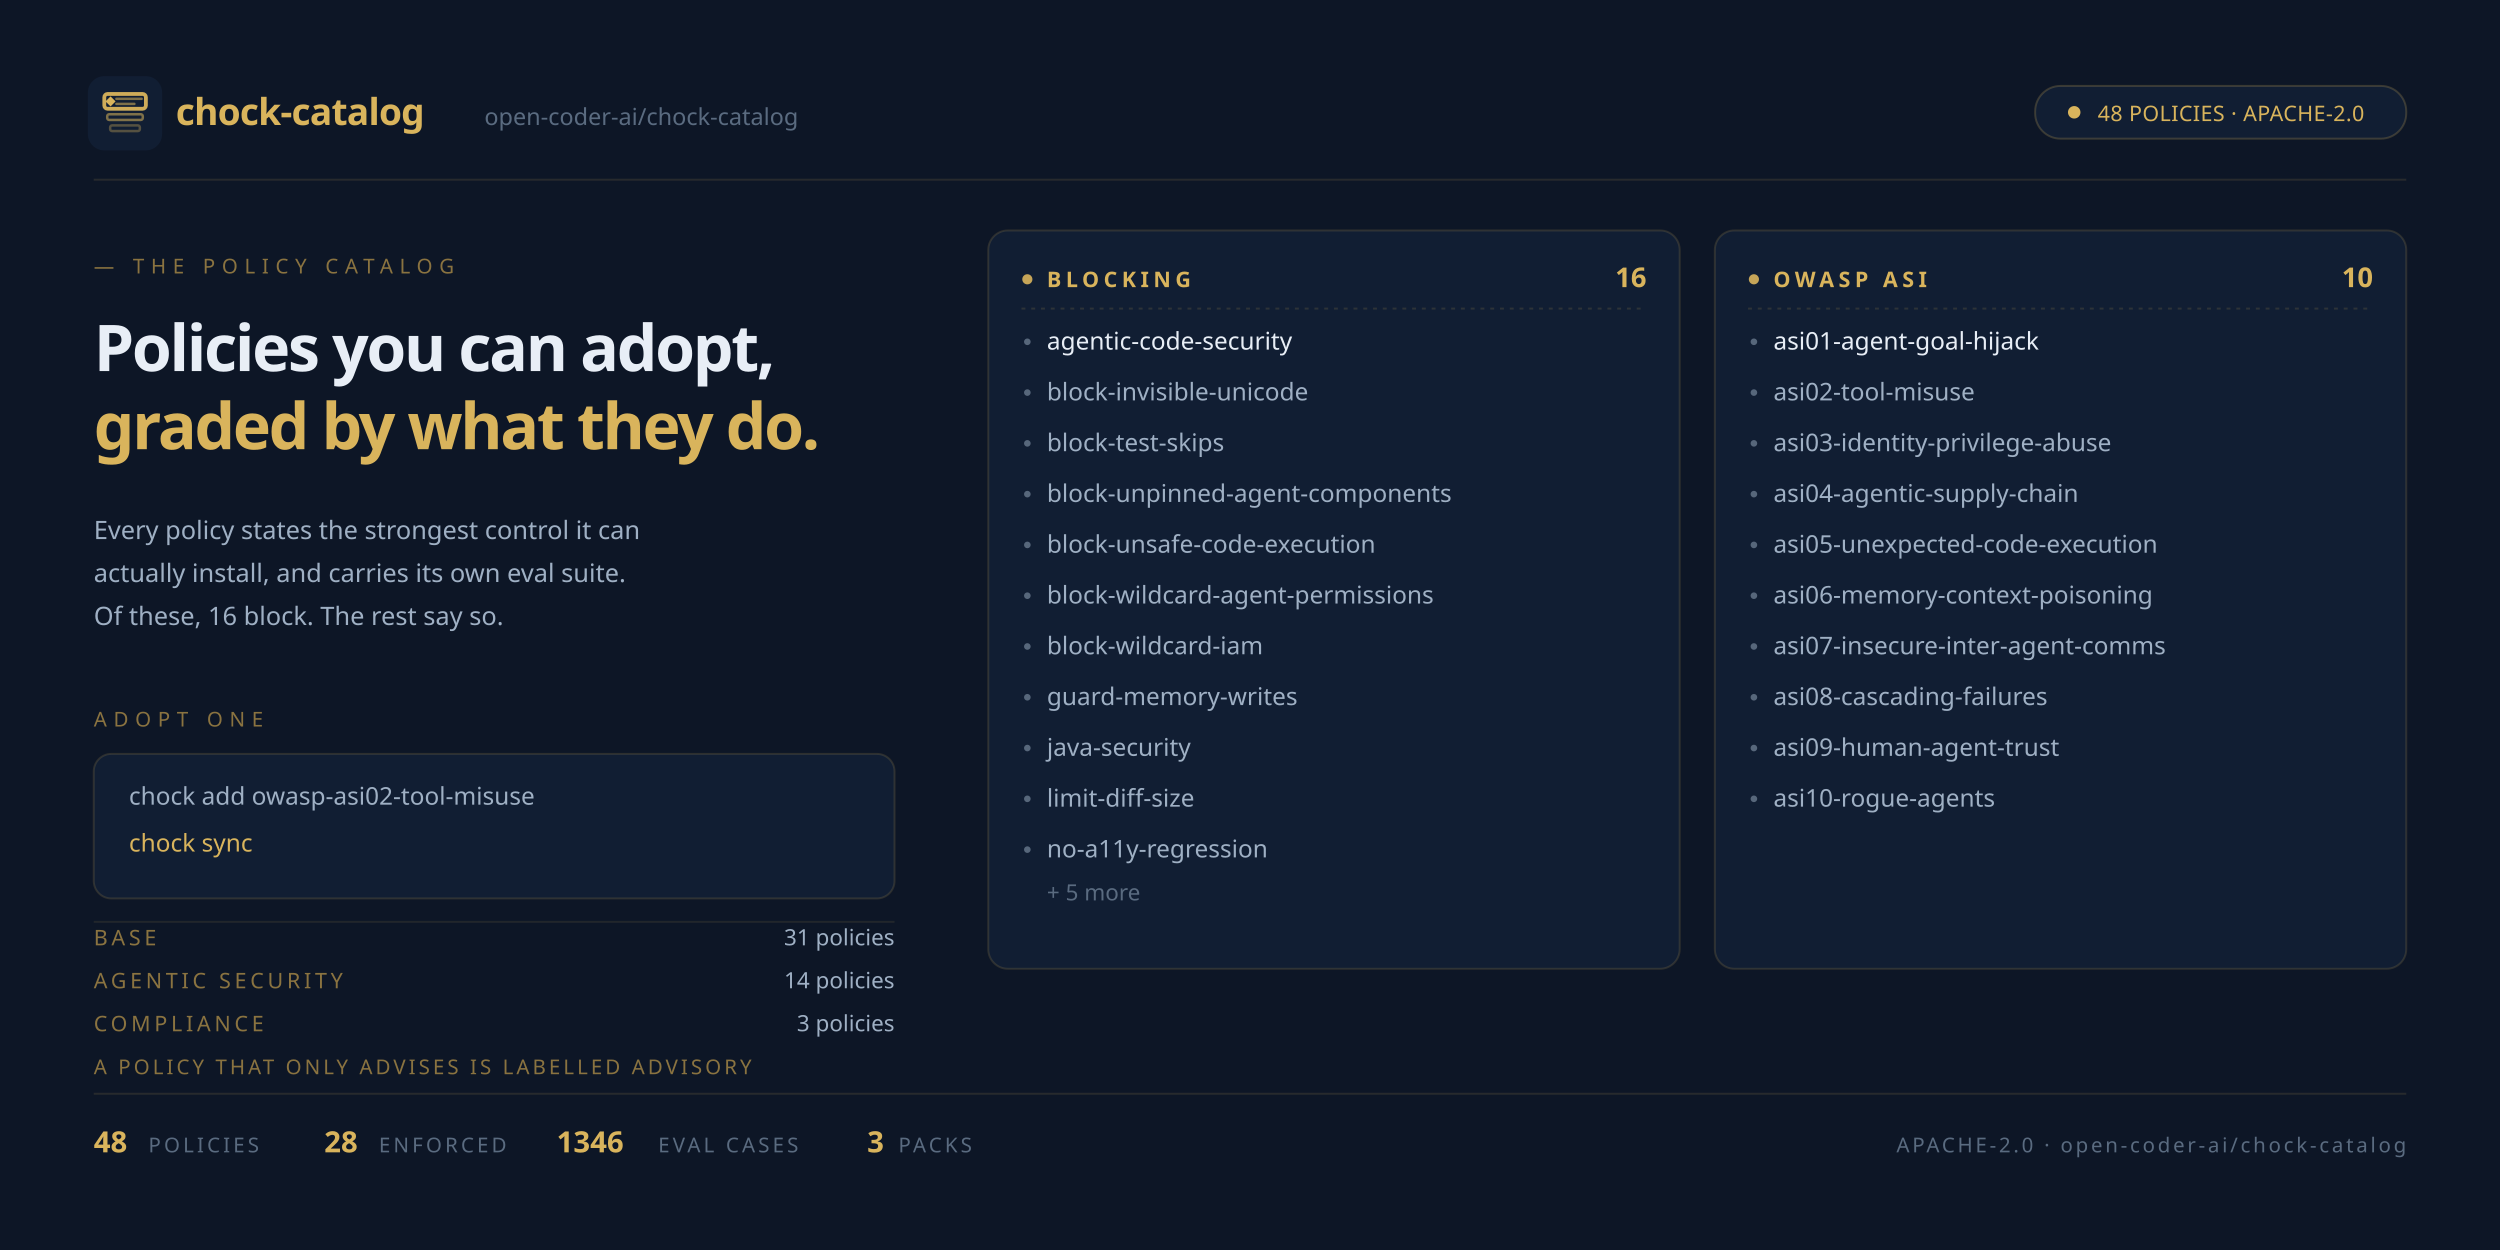
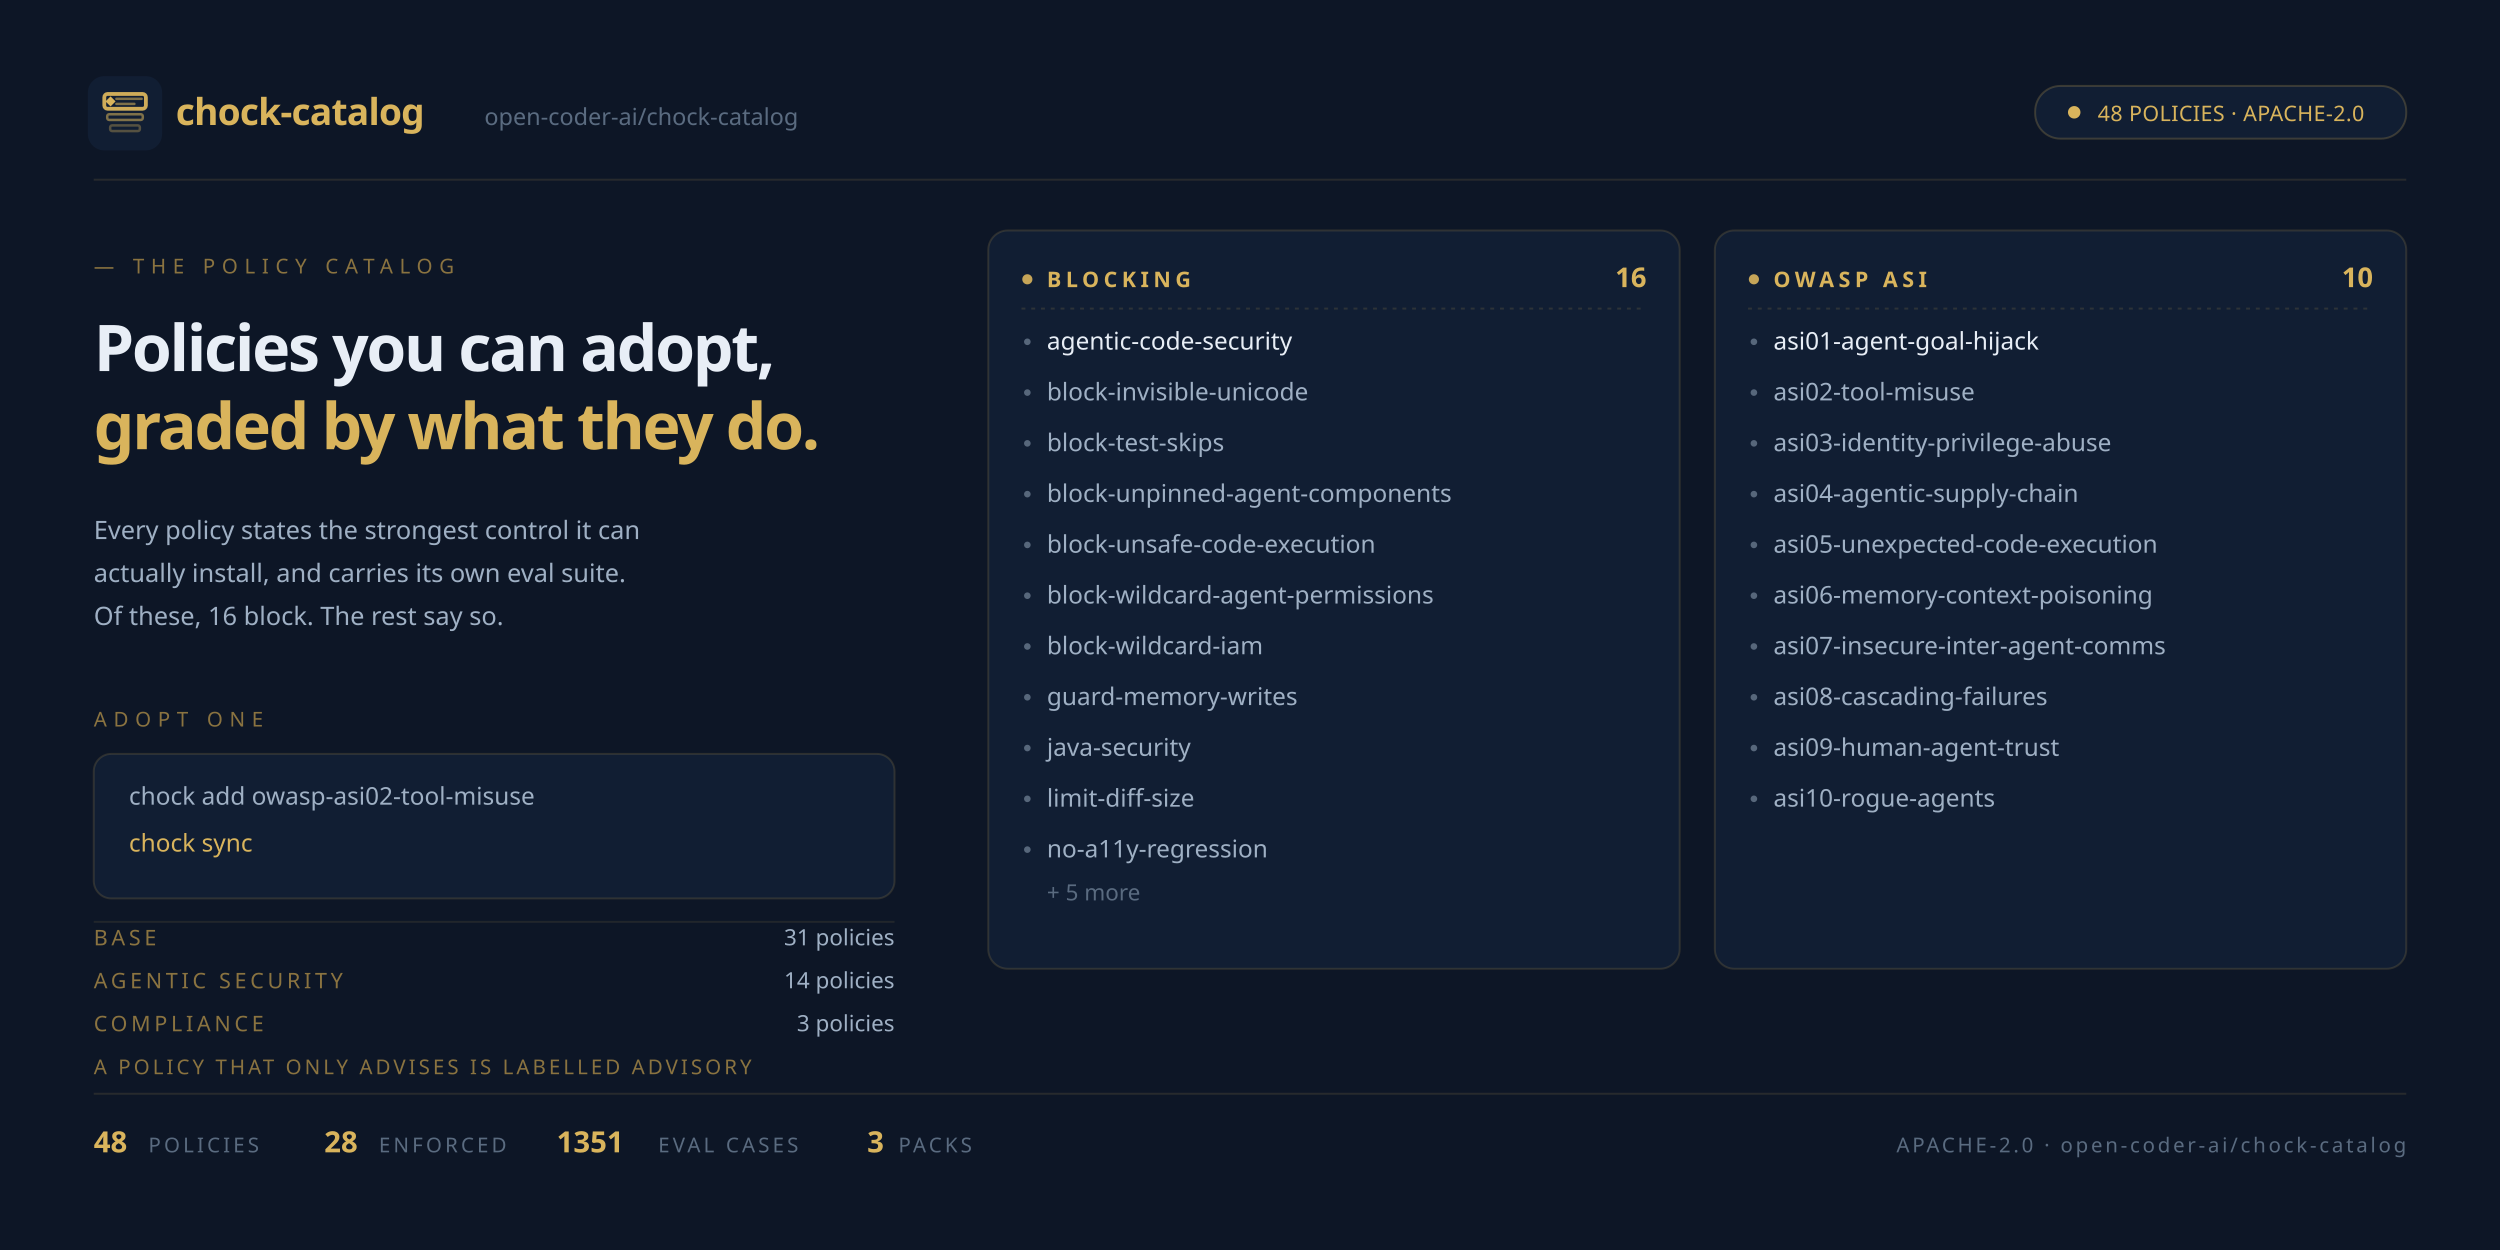
- <svg xmlns="http://www.w3.org/2000/svg" width="1280" height="640" viewBox="0 0 1280 640" role="img" aria-label="chock-catalog — the policy catalog for chock: policies you can adopt, graded by what they actually enforce. 48 policies across 3 packs (agentic-security 14, base 31, compliance 3); 28 enforced (19 at commit, 9 at pre-tool-use) and 20 advisory; 1346 eval cases. The 16 blocking policies: agentic-code-security, block-invisible-unicode, block-test-skips, block-unpinned-agent-components, block-unsafe-code-execution, block-wildcard-agent-permissions, block-wildcard-iam, guard-memory-writes, java-security, limit-diff-size, no-a11y-regression, pin-github-actions, protect-main-branch, protect-test-integrity, scan-secrets, verify-dependency-exists. Full OWASP Agentic Security Initiative top ten coverage, ASI01 through ASI10. Apache-2.0.">
+ <svg xmlns="http://www.w3.org/2000/svg" width="1280" height="640" viewBox="0 0 1280 640" role="img" aria-label="chock-catalog — the policy catalog for chock: policies you can adopt, graded by what they actually enforce. 48 policies across 3 packs (agentic-security 14, base 31, compliance 3); 28 enforced (19 at commit, 9 at pre-tool-use) and 20 advisory; 1351 eval cases. The 16 blocking policies: agentic-code-security, block-invisible-unicode, block-test-skips, block-unpinned-agent-components, block-unsafe-code-execution, block-wildcard-agent-permissions, block-wildcard-iam, guard-memory-writes, java-security, limit-diff-size, no-a11y-regression, pin-github-actions, protect-main-branch, protect-test-integrity, scan-secrets, verify-dependency-exists. Full OWASP Agentic Security Initiative top ten coverage, ASI01 through ASI10. Apache-2.0.">
  <rect width="1280" height="640" fill="#0D1626" />
  <rect x="45.0" y="39.0" width="38" height="38" rx="8.4" fill="#111E33" />
  <rect x="56.4" y="64.2" width="15.2" height="2.9" rx="1.0" fill="none" stroke="#D9B45C" stroke-width="1.29" stroke-opacity="0.34" />
  <rect x="54.9" y="58.5" width="18.2" height="2.9" rx="1.0" fill="none" stroke="#D9B45C" stroke-width="1.29" stroke-opacity="0.55" />
  <rect x="53.4" y="48.1" width="21.3" height="7.6" rx="1.7" fill="none" stroke="#D9B45C" stroke-width="1.94" stroke-opacity="0.95" />
  <rect x="54.77" y="50.10" width="3.65" height="3.65" transform="rotate(45 56.59 51.92)" fill="#D9B45C" />
  <line x1="59.6" y1="50.6" x2="72.5" y2="50.6" stroke="#D9B45C" stroke-width="1.29" stroke-opacity="0.55" stroke-linecap="round" />
  <line x1="59.6" y1="53.2" x2="68.8" y2="53.2" stroke="#D9B45C" stroke-width="1.29" stroke-opacity="0.55" stroke-linecap="round" />
  <text x="90" y="64" font-family="Geist Mono" font-size="19" font-weight="700" letter-spacing="-0.4" fill="#D9B45C">chock-catalog</text>
  <text x="248" y="64" font-family="Geist Mono" font-size="12" fill="#5A6B80">open-coder-ai/chock-catalog</text>
  <rect x="1042" y="44" width="190" height="27" rx="13" fill="#111E33" stroke="#D9B45C" stroke-opacity="0.22" />
  <circle cx="1062" cy="57.5" r="3.2" fill="#D9B45C" />
  <text x="1074" y="62" font-family="Geist Mono" font-size="11" letter-spacing="0.2" fill="#D9B45C">48 POLICIES · APACHE-2.0</text>
  <line x1="48" y1="92" x2="1232" y2="92" stroke="#D9B45C" stroke-opacity="0.13" stroke-width="1" />
  <text x="48" y="140" font-family="Geist Mono" font-size="10.5" letter-spacing="3.4" fill="#8A7340">— THE POLICY CATALOG</text>
  <text x="48" y="190" font-family="Geist Mono" font-size="33" font-weight="700" letter-spacing="-1.2" fill="#E8EEF6">Policies you can adopt,</text>
  <text x="48" y="230" font-family="Geist Mono" font-size="33" font-weight="700" letter-spacing="-1.2" fill="#D9B45C">graded by what they do.</text>
  <text x="48" y="276" font-family="Geist Mono" font-size="13" fill="#9FB0C4">Every policy states the strongest control it can</text>
  <text x="48" y="298" font-family="Geist Mono" font-size="13" fill="#9FB0C4">actually install, and carries its own eval suite.</text>
  <text x="48" y="320" font-family="Geist Mono" font-size="13" fill="#9FB0C4">Of these, 16 block. The rest say so.</text>
  <text x="48" y="372" font-family="Geist Mono" font-size="10.5" letter-spacing="3.4" fill="#8A7340">ADOPT ONE</text>
  <rect x="48" y="386" width="410" height="74" rx="9" fill="#111E33" stroke="#D9B45C" stroke-opacity="0.16" />
  <text x="66" y="412" font-family="Geist Mono" font-size="12.5" fill="#9FB0C4">chock add owasp-asi02-tool-misuse</text>
  <text x="66" y="436" font-family="Geist Mono" font-size="12.5" fill="#D9B45C">chock sync</text>
  <line x1="48" y1="472" x2="458" y2="472" stroke="#D9B45C" stroke-opacity="0.10" stroke-width="1" />
  <text x="48" y="484" font-family="Geist Mono" font-size="11" letter-spacing="1.9" fill="#8A7340">BASE</text>
  <text x="458" y="484" font-family="Geist Mono" font-size="11.5" text-anchor="end" fill="#9FB0C4">31 policies</text>
  <text x="48" y="506" font-family="Geist Mono" font-size="11" letter-spacing="1.9" fill="#8A7340">AGENTIC SECURITY</text>
  <text x="458" y="506" font-family="Geist Mono" font-size="11.5" text-anchor="end" fill="#9FB0C4">14 policies</text>
  <text x="48" y="528" font-family="Geist Mono" font-size="11" letter-spacing="1.9" fill="#8A7340">COMPLIANCE</text>
  <text x="458" y="528" font-family="Geist Mono" font-size="11.5" text-anchor="end" fill="#9FB0C4">3 policies</text>
  <text x="48" y="550" font-family="Geist Mono" font-size="10.5" letter-spacing="1.55" fill="#8A7340">A POLICY THAT ONLY ADVISES IS LABELLED ADVISORY</text>
  <rect x="506" y="118" width="354" height="378" rx="10" fill="#111E33" stroke="#D9B45C" stroke-opacity="0.16" stroke-width="1" />
  <circle cx="526" cy="143" r="2.6" fill="#D9B45C" fill-opacity="0.9" />
  <text x="536" y="147" font-family="Geist Mono" font-size="11" font-weight="700" letter-spacing="2.3" fill="#D9B45C">BLOCKING</text>
  <text x="843" y="147" font-family="Geist Mono" font-size="14" font-weight="700" text-anchor="end" fill="#D9B45C">16</text>
  <line x1="523" y1="158" x2="843" y2="158" stroke="#D9B45C" stroke-opacity="0.14" stroke-width="1" stroke-dasharray="2 3" />
  <circle cx="526" cy="175" r="1.7" fill="#9FB0C4" fill-opacity="0.5" />
  <text x="536" y="179" font-family="Geist Mono" font-size="12.5" fill="#E8EEF6">agentic-code-security</text>
  <circle cx="526" cy="201" r="1.7" fill="#9FB0C4" fill-opacity="0.5" />
  <text x="536" y="205" font-family="Geist Mono" font-size="12.5" fill="#9FB0C4">block-invisible-unicode</text>
  <circle cx="526" cy="227" r="1.7" fill="#9FB0C4" fill-opacity="0.5" />
  <text x="536" y="231" font-family="Geist Mono" font-size="12.5" fill="#9FB0C4">block-test-skips</text>
  <circle cx="526" cy="253" r="1.7" fill="#9FB0C4" fill-opacity="0.5" />
  <text x="536" y="257" font-family="Geist Mono" font-size="12.5" fill="#9FB0C4">block-unpinned-agent-components</text>
  <circle cx="526" cy="279" r="1.7" fill="#9FB0C4" fill-opacity="0.5" />
  <text x="536" y="283" font-family="Geist Mono" font-size="12.5" fill="#9FB0C4">block-unsafe-code-execution</text>
  <circle cx="526" cy="305" r="1.7" fill="#9FB0C4" fill-opacity="0.5" />
  <text x="536" y="309" font-family="Geist Mono" font-size="12.5" fill="#9FB0C4">block-wildcard-agent-permissions</text>
  <circle cx="526" cy="331" r="1.7" fill="#9FB0C4" fill-opacity="0.5" />
  <text x="536" y="335" font-family="Geist Mono" font-size="12.5" fill="#9FB0C4">block-wildcard-iam</text>
  <circle cx="526" cy="357" r="1.7" fill="#9FB0C4" fill-opacity="0.5" />
  <text x="536" y="361" font-family="Geist Mono" font-size="12.5" fill="#9FB0C4">guard-memory-writes</text>
  <circle cx="526" cy="383" r="1.7" fill="#9FB0C4" fill-opacity="0.5" />
  <text x="536" y="387" font-family="Geist Mono" font-size="12.5" fill="#9FB0C4">java-security</text>
  <circle cx="526" cy="409" r="1.7" fill="#9FB0C4" fill-opacity="0.5" />
  <text x="536" y="413" font-family="Geist Mono" font-size="12.5" fill="#9FB0C4">limit-diff-size</text>
  <circle cx="526" cy="435" r="1.7" fill="#9FB0C4" fill-opacity="0.5" />
  <text x="536" y="439" font-family="Geist Mono" font-size="12.5" fill="#9FB0C4">no-a11y-regression</text>
  <text x="536" y="461" font-family="Geist Mono" font-size="11.5" fill="#5A6B80">+ 5 more</text>
  <rect x="878" y="118" width="354" height="378" rx="10" fill="#111E33" stroke="#D9B45C" stroke-opacity="0.16" stroke-width="1" />
  <circle cx="898" cy="143" r="2.6" fill="#D9B45C" fill-opacity="0.9" />
  <text x="908" y="147" font-family="Geist Mono" font-size="11" font-weight="700" letter-spacing="2.3" fill="#D9B45C">OWASP ASI</text>
  <text x="1215" y="147" font-family="Geist Mono" font-size="14" font-weight="700" text-anchor="end" fill="#D9B45C">10</text>
  <line x1="895" y1="158" x2="1215" y2="158" stroke="#D9B45C" stroke-opacity="0.14" stroke-width="1" stroke-dasharray="2 3" />
  <circle cx="898" cy="175" r="1.7" fill="#9FB0C4" fill-opacity="0.5" />
  <text x="908" y="179" font-family="Geist Mono" font-size="12.5" fill="#E8EEF6">asi01-agent-goal-hijack</text>
  <circle cx="898" cy="201" r="1.7" fill="#9FB0C4" fill-opacity="0.5" />
  <text x="908" y="205" font-family="Geist Mono" font-size="12.5" fill="#9FB0C4">asi02-tool-misuse</text>
  <circle cx="898" cy="227" r="1.7" fill="#9FB0C4" fill-opacity="0.5" />
  <text x="908" y="231" font-family="Geist Mono" font-size="12.5" fill="#9FB0C4">asi03-identity-privilege-abuse</text>
  <circle cx="898" cy="253" r="1.7" fill="#9FB0C4" fill-opacity="0.5" />
  <text x="908" y="257" font-family="Geist Mono" font-size="12.5" fill="#9FB0C4">asi04-agentic-supply-chain</text>
  <circle cx="898" cy="279" r="1.7" fill="#9FB0C4" fill-opacity="0.5" />
  <text x="908" y="283" font-family="Geist Mono" font-size="12.5" fill="#9FB0C4">asi05-unexpected-code-execution</text>
  <circle cx="898" cy="305" r="1.7" fill="#9FB0C4" fill-opacity="0.5" />
  <text x="908" y="309" font-family="Geist Mono" font-size="12.5" fill="#9FB0C4">asi06-memory-context-poisoning</text>
  <circle cx="898" cy="331" r="1.7" fill="#9FB0C4" fill-opacity="0.5" />
  <text x="908" y="335" font-family="Geist Mono" font-size="12.5" fill="#9FB0C4">asi07-insecure-inter-agent-comms</text>
  <circle cx="898" cy="357" r="1.7" fill="#9FB0C4" fill-opacity="0.5" />
  <text x="908" y="361" font-family="Geist Mono" font-size="12.5" fill="#9FB0C4">asi08-cascading-failures</text>
  <circle cx="898" cy="383" r="1.7" fill="#9FB0C4" fill-opacity="0.5" />
  <text x="908" y="387" font-family="Geist Mono" font-size="12.5" fill="#9FB0C4">asi09-human-agent-trust</text>
  <circle cx="898" cy="409" r="1.7" fill="#9FB0C4" fill-opacity="0.5" />
  <text x="908" y="413" font-family="Geist Mono" font-size="12.5" fill="#9FB0C4">asi10-rogue-agents</text>
  <line x1="48" y1="560" x2="1232" y2="560" stroke="#D9B45C" stroke-opacity="0.13" stroke-width="1" />
  <text x="48" y="590" font-family="Geist Mono" font-size="15" font-weight="700" fill="#D9B45C">48</text>
  <text x="76" y="590" font-family="Geist Mono" font-size="10.5" letter-spacing="1.6" fill="#5A6B80">POLICIES</text>
  <text x="166" y="590" font-family="Geist Mono" font-size="15" font-weight="700" fill="#D9B45C">28</text>
  <text x="194" y="590" font-family="Geist Mono" font-size="10.5" letter-spacing="1.6" fill="#5A6B80">ENFORCED</text>
-   <text x="285" y="590" font-family="Geist Mono" font-size="15" font-weight="700" fill="#D9B45C">1346</text>
+   <text x="285" y="590" font-family="Geist Mono" font-size="15" font-weight="700" fill="#D9B45C">1351</text>
  <text x="337" y="590" font-family="Geist Mono" font-size="10.5" letter-spacing="1.6" fill="#5A6B80">EVAL CASES</text>
  <text x="444" y="590" font-family="Geist Mono" font-size="15" font-weight="700" fill="#D9B45C">3</text>
  <text x="460" y="590" font-family="Geist Mono" font-size="10.5" letter-spacing="1.6" fill="#5A6B80">PACKS</text>
  <text x="1232" y="590" font-family="Geist Mono" font-size="10.5" letter-spacing="1.4" text-anchor="end" fill="#5A6B80">APACHE-2.0 · open-coder-ai/chock-catalog</text>
</svg>
